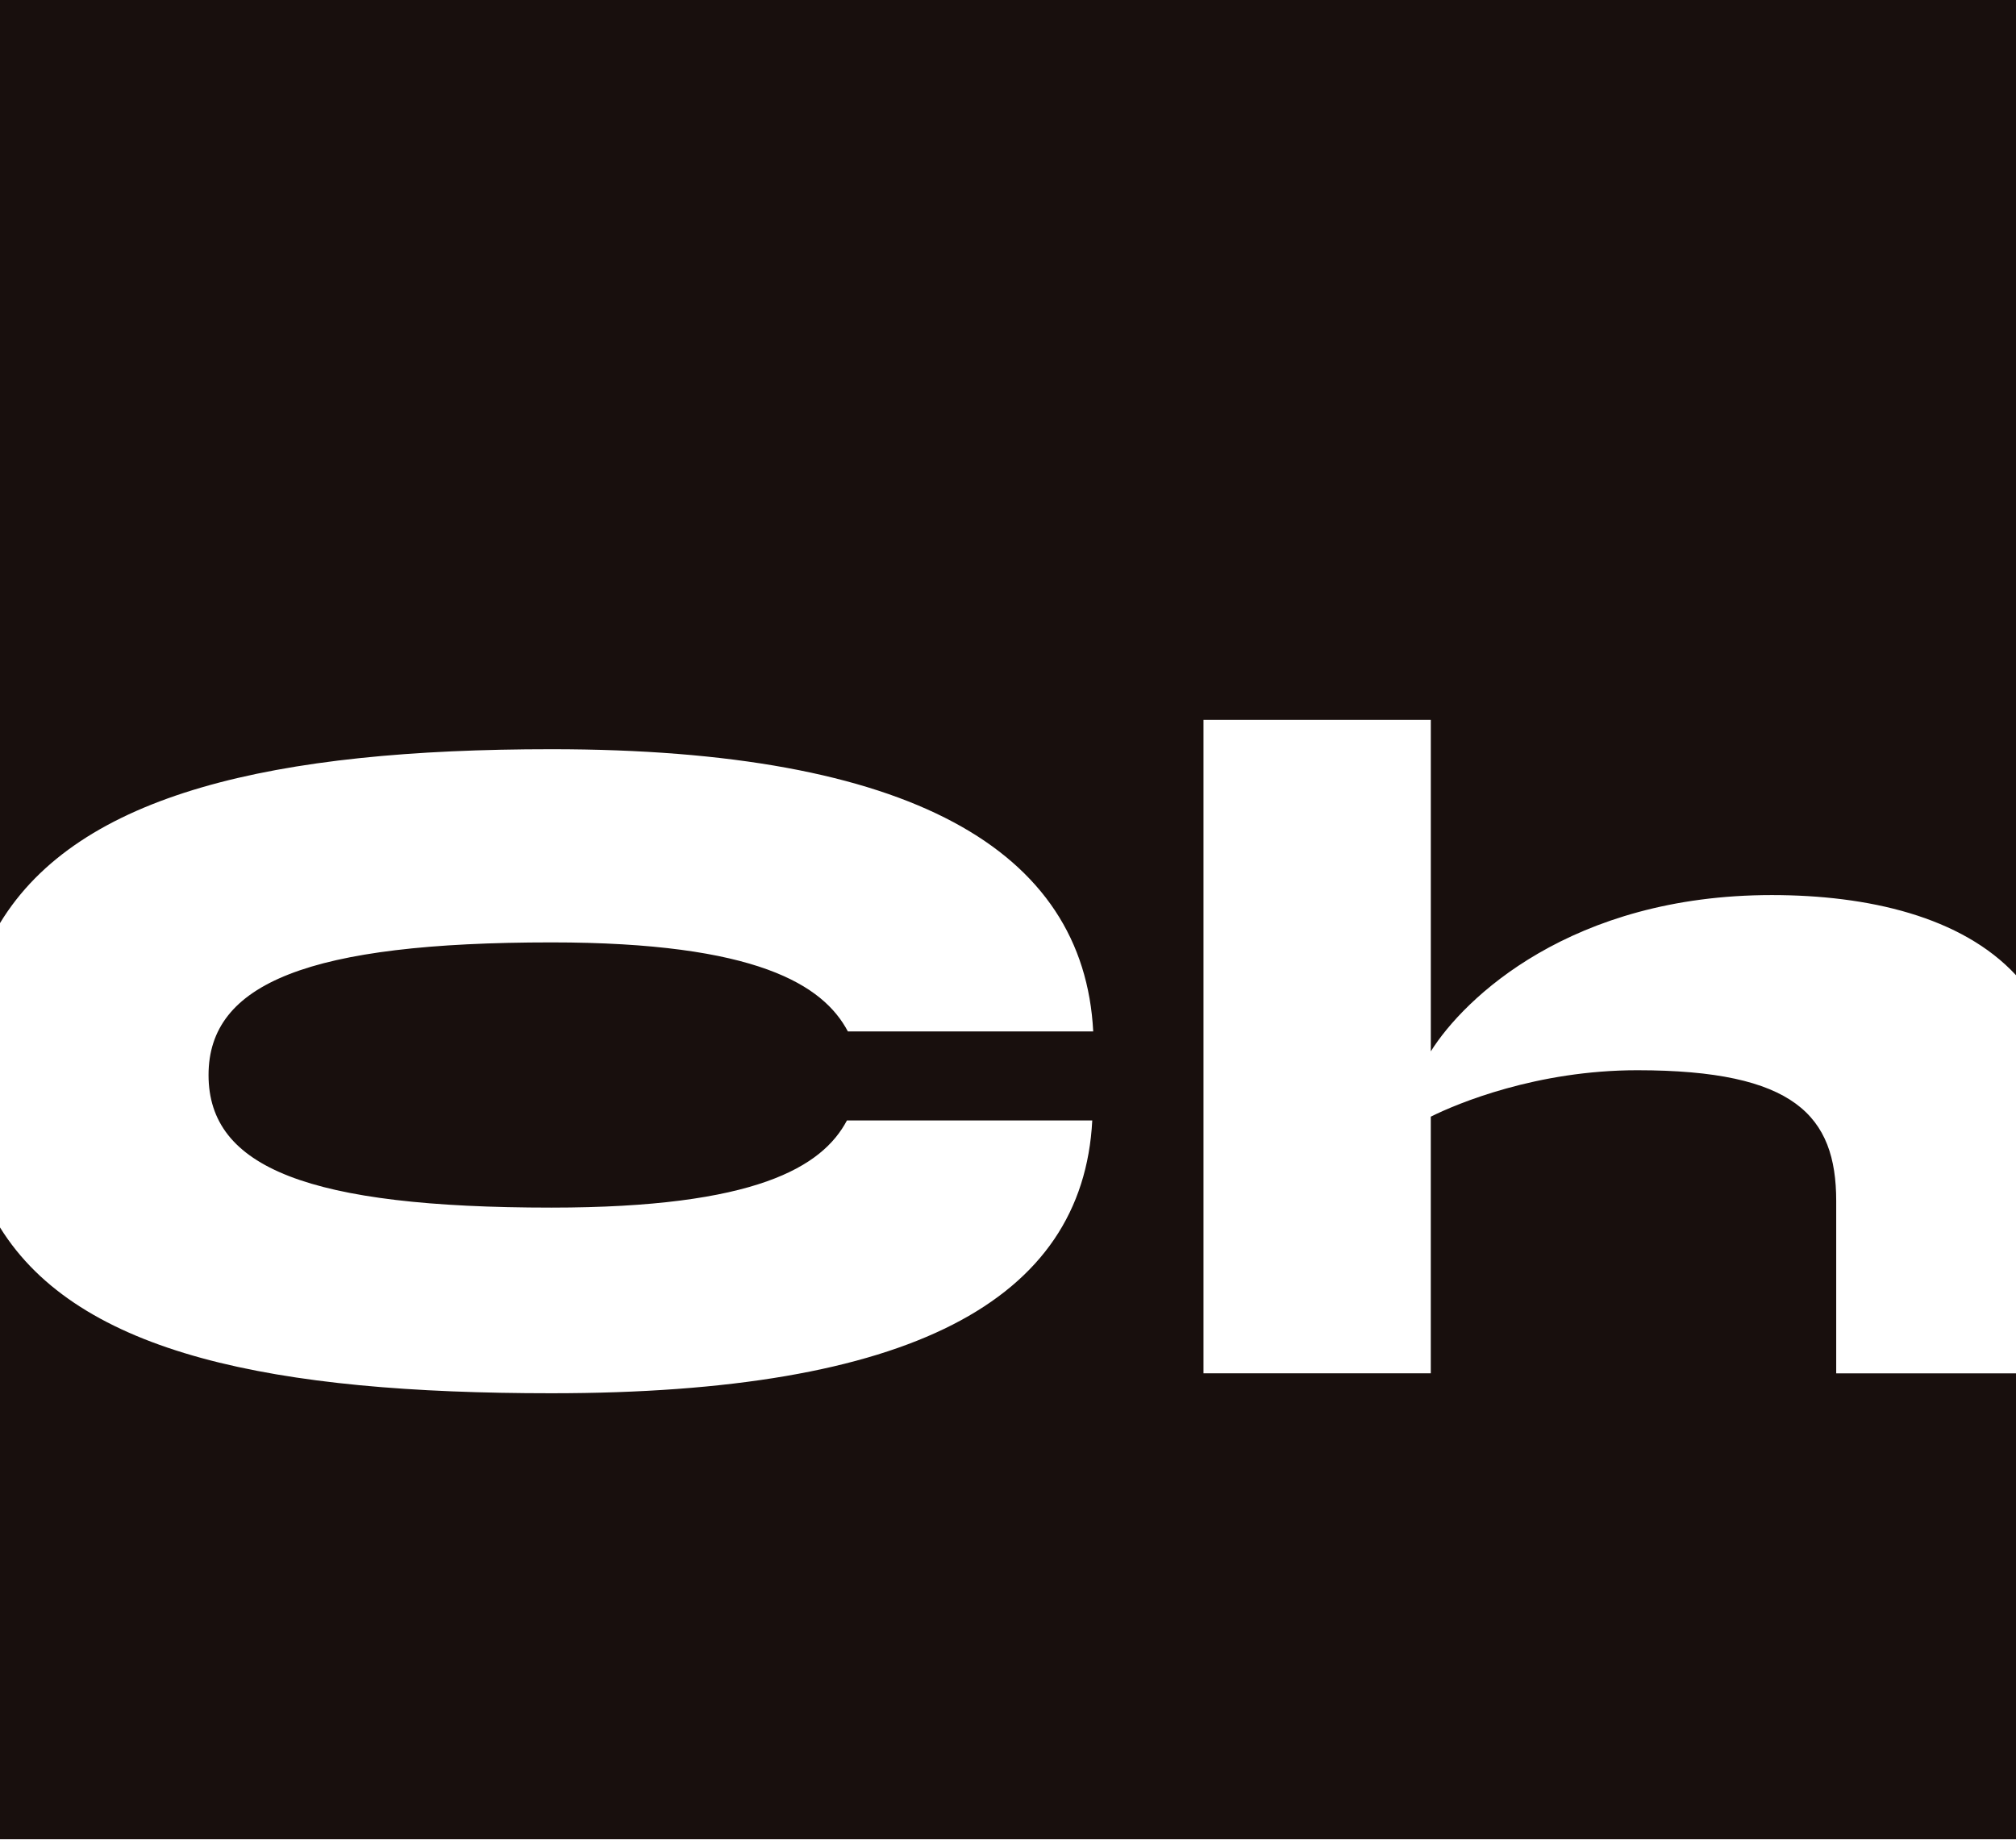
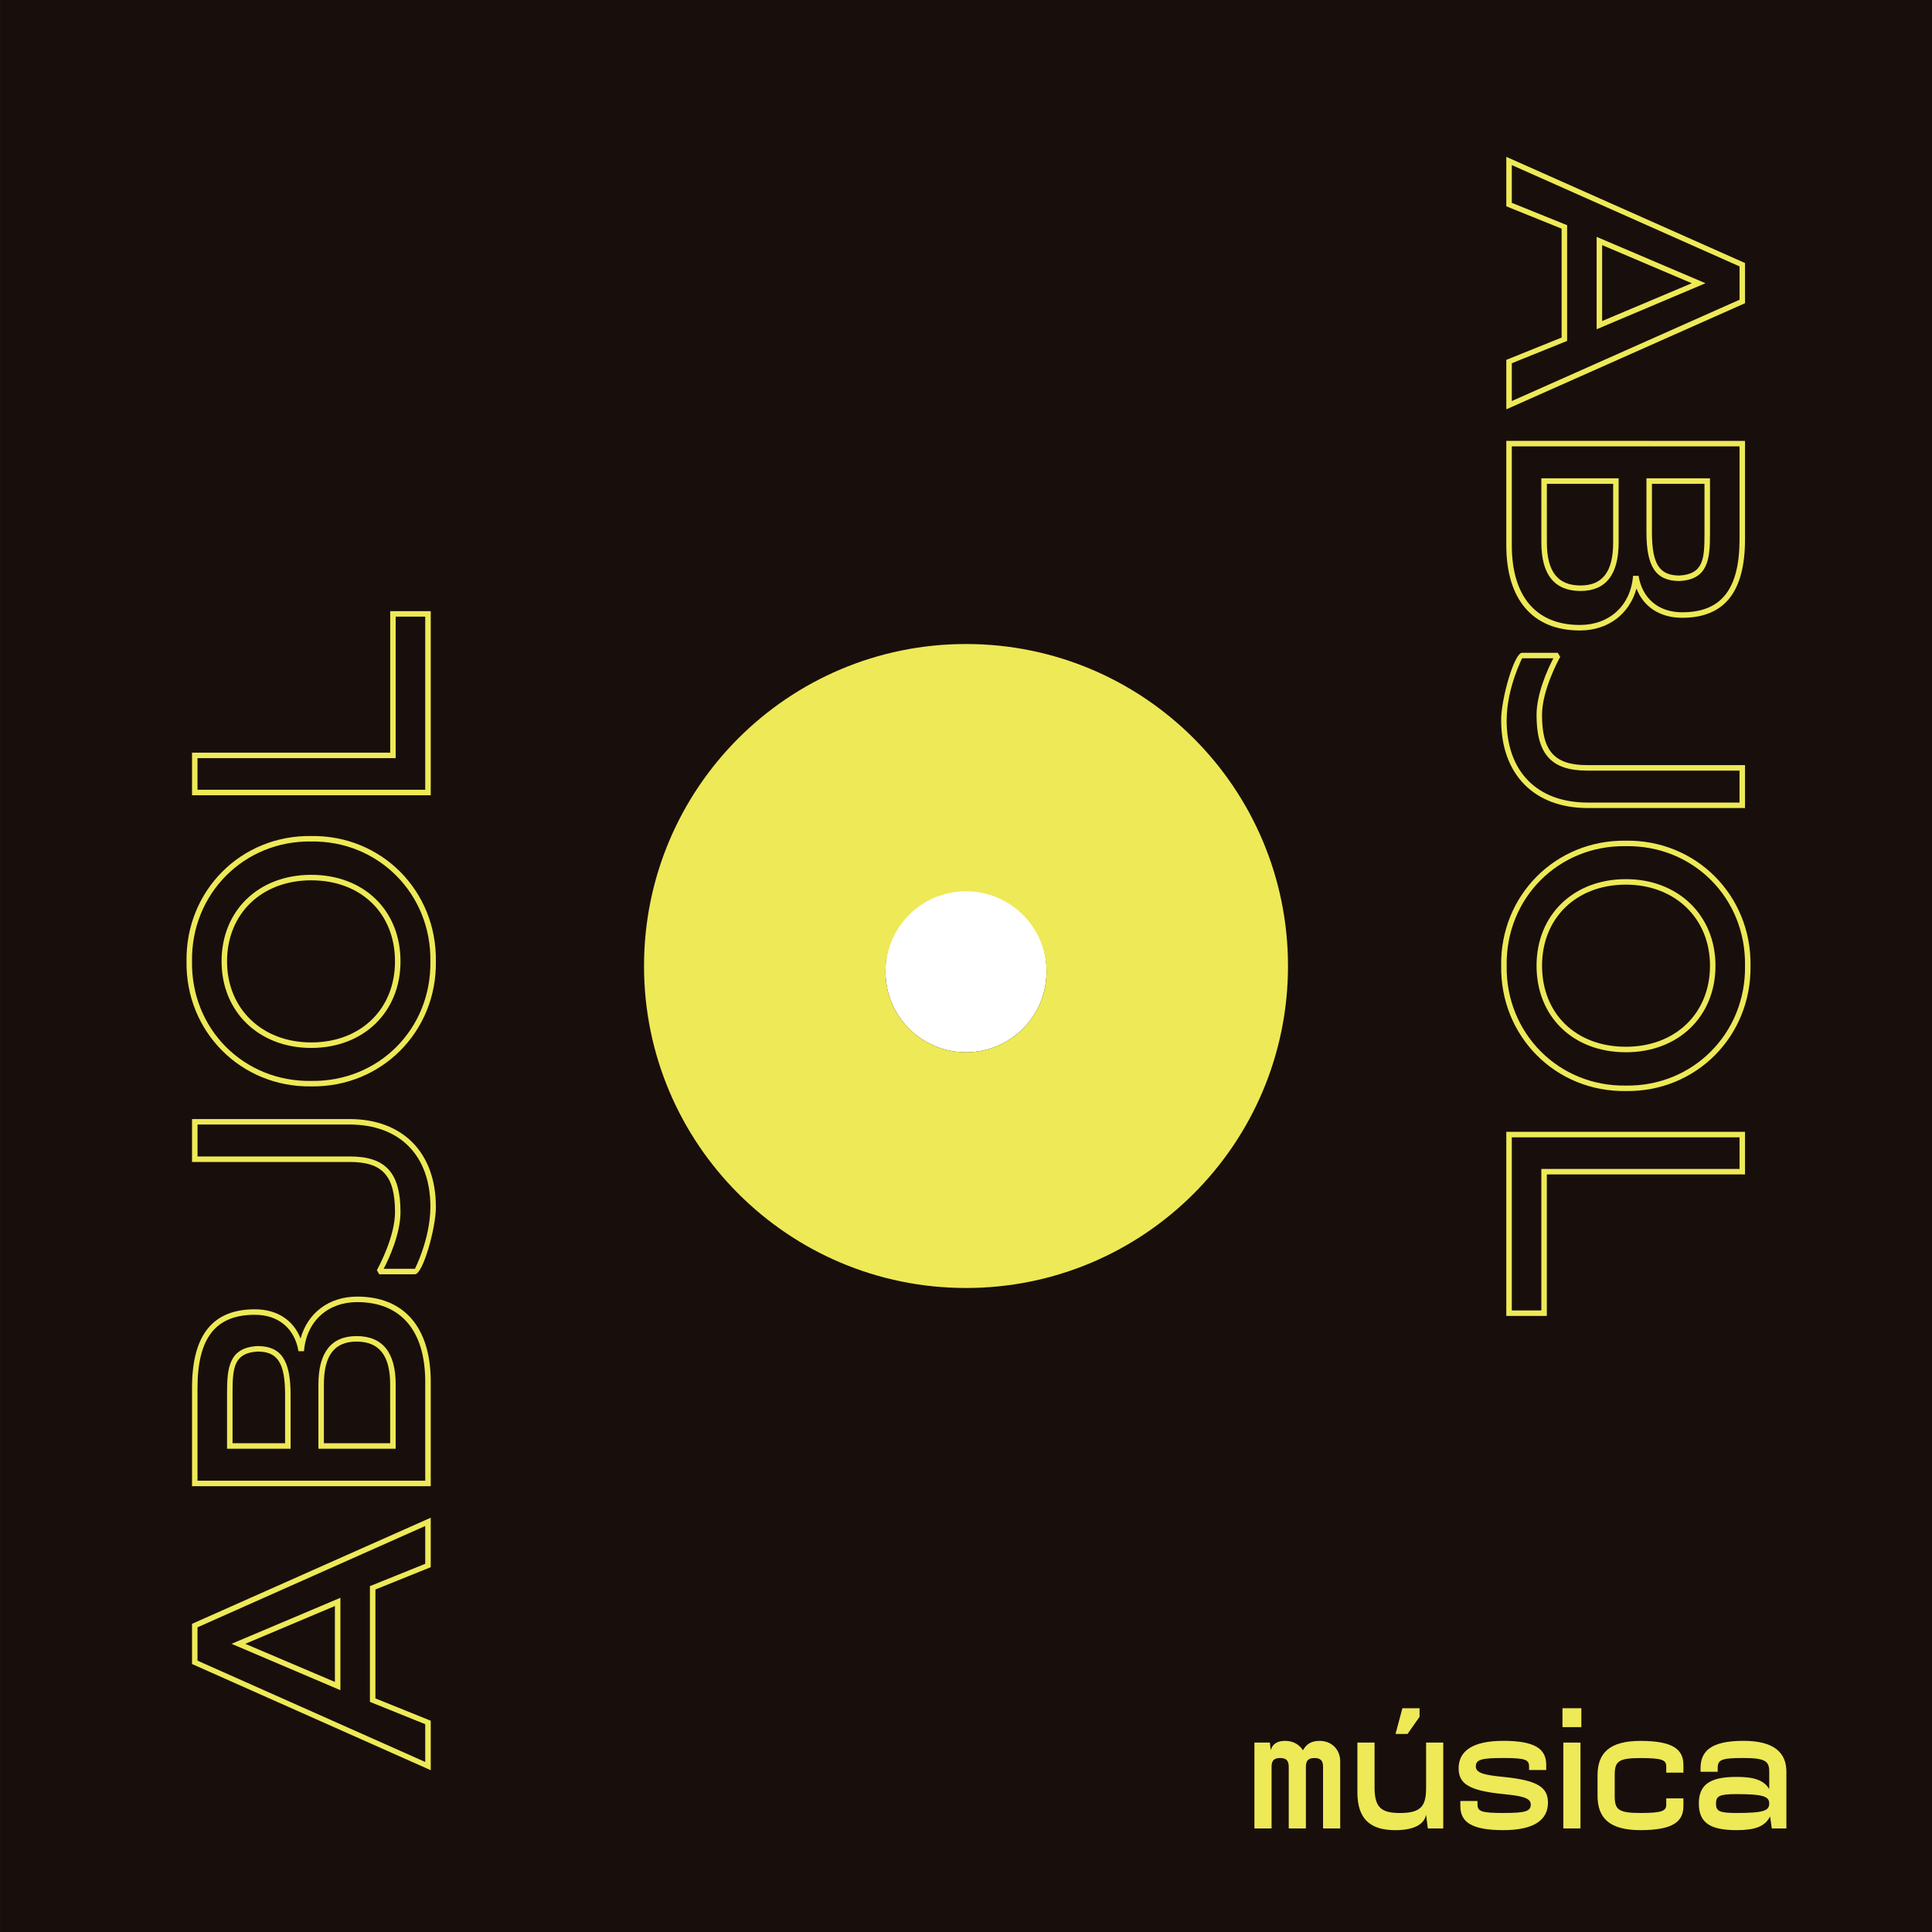
- <svg xmlns="http://www.w3.org/2000/svg" id="svg2786" version="1.1" viewBox="0 0 24.027 21.923" height="21.923mm" width="24.027mm">
-   <defs id="defs2780" />
-   <g transform="translate(77.37477,-76.70578)" id="layer1" style="fill:#180f0d;fill-opacity:1">
-     <path id="rect1400" transform="matrix(0.2645833,0,0,0.2645833,-77.37477,76.70578)" d="m 0,0 v 41.586 c 3.552,-5.85 12.372,-7.834 24.84,-7.834 16.171,0 23.978,4.523 24.404,12.715 H 38.193 c -1.109,-2.091 -4.095,-4.012 -13.354,-4.012 -10.923,0 -15.445,1.836 -15.445,5.975 0,4.181 4.523,5.973 15.445,5.973 9.216,0 12.201,-1.835 13.311,-3.926 H 49.201 C 48.775,58.626 40.968,62.766 24.84,62.766 12.372,62.766 3.552,61.025 0,55.295 v 27.562 H 90.812 V 61.869 h -8.1 v -7.766 c 0,-3.84 -1.878,-5.889 -8.961,-5.889 -4.523,0 -8.106,1.494 -9.301,2.092 v 11.562 H 54.211 V 32.43 h 10.24 v 14.934 c 1.493,-2.389 6.314,-7.041 15.359,-7.041 4.318,0 8.552,0.963 11.002,3.611 V 0 Z" style="opacity:1;fill:#180f0d;fill-opacity:1;stroke:none;stroke-width:0.737;stroke-miterlimit:4;stroke-dasharray:none;stroke-dashoffset:0;stroke-opacity:1" />
+ <svg xmlns="http://www.w3.org/2000/svg" width="63.5mm" height="63.5mm" viewBox="0 0 63.5 63.5" version="1.1" id="svg852">
+   <defs id="defs846" />
+   <g id="layer1" transform="translate(105.0774,-92.1369)">
+     <path style="opacity:1;fill:#180f0d;fill-opacity:1;stroke:none;stroke-width:1.465;stroke-miterlimit:4;stroke-dasharray:none;stroke-dashoffset:0;stroke-opacity:1" d="M -105.077,92.137 V 155.637 h 63.5 V 92.137 Z m 31.75,29.238 a 2.646,2.646 0 0 1 2.646,2.646 2.646,2.646 0 0 1 -0.001,0.023 2.646,2.646 0 0 1 0.001,0.033 2.646,2.646 0 0 1 -2.646,2.646 2.646,2.646 0 0 1 -2.646,-2.646 2.646,2.646 0 0 1 0.001,-0.023 2.646,2.646 0 0 1 -0.001,-0.033 2.646,2.646 0 0 1 2.646,-2.646 z" id="rect817" />
+     <path style="opacity:1;fill:#eee957;fill-opacity:1;stroke:none;stroke-width:1.465;stroke-miterlimit:4;stroke-dasharray:none;stroke-dashoffset:0;stroke-opacity:1" d="m -73.327,113.304 a 10.583,10.583 0 0 0 -10.583,10.583 10.583,10.583 0 0 0 10.583,10.583 10.583,10.583 0 0 0 10.583,-10.583 10.583,10.583 0 0 0 -10.583,-10.583 z m 0,8.127 a 2.646,2.646 0 0 1 2.646,2.646 2.646,2.646 0 0 1 -2.646,2.646 2.646,2.646 0 0 1 -2.646,-2.646 2.646,2.646 0 0 1 2.646,-2.646 z" id="path819" />
+     <g aria-label="ABJOL" transform="rotate(90)" style="font-style:normal;font-variant:normal;font-weight:normal;font-stretch:normal;font-size:11.289px;line-height:100%;font-family:'Lack Line';-inkscape-font-specification:'Lack Line';letter-spacing:0px;word-spacing:0px;fill:#eee957;fill-opacity:1;stroke:none;stroke-width:0.265px;stroke-linecap:butt;stroke-linejoin:miter;stroke-opacity:1" id="text825">
+       <path d="m 97.292,55.569 h 1.626 l 0.734,-1.818 h 3.579 l 0.734,1.818 h 1.626 l -3.488,-7.846 h -1.321 z m 0.271,-0.181 3.33,-7.485 h 1.095 l 3.33,7.485 h -1.242 l -0.734,-1.818 h -3.804 l -0.734,1.818 z m 2.359,-2.788 h 3.037 l -1.513,-3.579 z m 0.271,-0.181 1.253,-2.946 1.242,2.946 z" style="font-style:normal;font-variant:normal;font-weight:normal;font-stretch:normal;font-size:11.289px;font-family:'Lack Line';-inkscape-font-specification:'Lack Line';fill:#eee957;fill-opacity:1;stroke-width:0.265px" id="path852" />
+       <path d="m 106.627,55.569 h 3.432 c 1.784,0 2.8,-0.869 2.8,-2.416 0,-0.926 -0.531,-1.626 -1.377,-1.863 0.61,-0.237 0.96,-0.779 0.96,-1.501 0,-1.389 -0.847,-2.066 -2.585,-2.066 h -3.229 z m 0.181,-0.181 v -7.485 h 3.048 c 1.648,0 2.405,0.598 2.405,1.885 0,0.779 -0.452,1.31 -1.197,1.434 v 0.181 c 0.982,0.079 1.614,0.779 1.614,1.75 0,1.434 -0.937,2.235 -2.619,2.235 z m 1.05,-4.425 h 1.772 c 1.129,0 1.603,-0.305 1.603,-1.084 -0.045,-0.937 -0.711,-1.005 -1.535,-1.005 h -1.84 z m 0.181,-0.181 v -1.727 h 1.659 c 0.824,0 1.31,0.045 1.355,0.824 0,0.655 -0.373,0.903 -1.422,0.903 z m -0.181,3.635 h 2.111 c 1.05,0 1.592,-0.429 1.592,-1.287 0,-0.835 -0.542,-1.253 -1.592,-1.253 h -2.111 z m 0.181,-0.181 v -2.179 h 1.93 c 0.96,0 1.411,0.35 1.411,1.072 0,0.745 -0.452,1.106 -1.411,1.106 z" style="font-style:normal;font-variant:normal;font-weight:normal;font-stretch:normal;font-size:11.289px;font-family:'Lack Line';-inkscape-font-specification:'Lack Line';fill:#eee957;fill-opacity:1;stroke-width:0.265px" id="path854" />
+       <path d="m 115.805,55.738 c 1.784,0 2.89,-1.084 2.89,-2.845 v -5.17 h -1.411 v 5.193 c 0,1.061 -0.452,1.479 -1.648,1.479 -0.79,0 -1.772,-0.519 -1.908,-0.598 l -0.135,0.079 v 1.174 c 0,0.26 1.513,0.689 2.213,0.689 z m 0,-0.181 c -1.039,0 -2.032,-0.508 -2.032,-0.508 v -1.027 c 0.339,0.181 1.163,0.553 1.863,0.553 1.287,0 1.829,-0.485 1.829,-1.659 v -5.012 h 1.05 v 4.99 c 0,1.659 -1.016,2.664 -2.709,2.664 z" style="font-style:normal;font-variant:normal;font-weight:normal;font-stretch:normal;font-size:11.289px;font-family:'Lack Line';-inkscape-font-specification:'Lack Line';fill:#eee957;fill-opacity:1;stroke-width:0.265px" id="path856" />
+       <path d="m 123.877,55.738 c 2.326,0.034 4.154,-1.795 4.12,-4.098 0.034,-2.303 -1.795,-4.132 -4.12,-4.098 -2.314,-0.034 -4.143,1.795 -4.109,4.098 -0.034,2.303 1.795,4.132 4.109,4.098 z m 0,-0.181 c -2.224,0.034 -3.962,-1.705 -3.929,-3.917 -0.034,-2.213 1.705,-3.951 3.929,-3.917 2.224,-0.034 3.974,1.716 3.94,3.917 0.034,2.201 -1.716,3.951 -3.94,3.917 z m 0,-0.982 c 1.682,0 2.845,-1.208 2.845,-2.935 0,-1.727 -1.174,-2.946 -2.845,-2.946 -1.659,0 -2.845,1.23 -2.845,2.946 0,1.716 1.174,2.935 2.845,2.935 z m 0,-0.181 c -1.569,0 -2.664,-1.129 -2.664,-2.754 0,-1.614 1.106,-2.766 2.664,-2.766 1.569,0 2.664,1.14 2.664,2.766 0,1.637 -1.084,2.754 -2.664,2.754 z" style="font-style:normal;font-variant:normal;font-weight:normal;font-stretch:normal;font-size:11.289px;font-family:'Lack Line';-inkscape-font-specification:'Lack Line';fill:#eee957;fill-opacity:1;stroke-width:0.265px" id="path858" />
+       <path d="m 129.337,55.569 h 6.051 v -1.332 h -4.651 v -6.514 h -1.4 z m 0.181,-0.181 v -7.485 h 1.039 v 6.514 h 4.651 v 0.971 z" style="font-style:normal;font-variant:normal;font-weight:normal;font-stretch:normal;font-size:11.289px;font-family:'Lack Line';-inkscape-font-specification:'Lack Line';fill:#eee957;fill-opacity:1;stroke-width:0.265px" id="path860" />
+     </g>
+     <g aria-label="ABJOL" transform="rotate(-90)" style="font-style:normal;font-variant:normal;font-weight:normal;font-stretch:normal;font-size:11.289px;line-height:100%;font-family:'Lack Line';-inkscape-font-specification:'Lack Line';letter-spacing:0px;word-spacing:0px;fill:#eee957;fill-opacity:1;stroke:none;stroke-width:0.265px;stroke-linecap:butt;stroke-linejoin:miter;stroke-opacity:1" id="text829">
+       <path d="m -150.319,-90.92 h 1.626 l 0.734,-1.818 h 3.579 l 0.734,1.818 h 1.626 l -3.488,-7.846 h -1.321 z m 0.271,-0.181 3.33,-7.485 h 1.095 l 3.33,7.485 h -1.242 l -0.734,-1.818 h -3.804 l -0.734,1.818 z m 2.359,-2.788 h 3.037 l -1.513,-3.579 z m 0.271,-0.181 1.253,-2.946 1.242,2.946 z" style="font-style:normal;font-variant:normal;font-weight:normal;font-stretch:normal;font-size:11.289px;font-family:'Lack Line';-inkscape-font-specification:'Lack Line';fill:#eee957;fill-opacity:1;stroke-width:0.265px" id="path841" />
+       <path d="m -140.985,-90.92 h 3.432 c 1.784,0 2.8,-0.869 2.8,-2.416 0,-0.926 -0.531,-1.626 -1.377,-1.863 0.61,-0.237 0.96,-0.779 0.96,-1.501 0,-1.389 -0.847,-2.066 -2.585,-2.066 h -3.229 z m 0.181,-0.181 v -7.485 h 3.048 c 1.648,0 2.405,0.598 2.405,1.885 0,0.779 -0.452,1.31 -1.197,1.434 v 0.181 c 0.982,0.079 1.614,0.779 1.614,1.75 0,1.434 -0.937,2.235 -2.619,2.235 z m 1.05,-4.425 h 1.772 c 1.129,0 1.603,-0.305 1.603,-1.084 -0.045,-0.937 -0.711,-1.005 -1.535,-1.005 h -1.84 z m 0.181,-0.181 v -1.727 h 1.659 c 0.824,0 1.31,0.045 1.355,0.824 0,0.655 -0.373,0.903 -1.422,0.903 z m -0.181,3.635 h 2.111 c 1.05,0 1.592,-0.429 1.592,-1.287 0,-0.835 -0.542,-1.253 -1.592,-1.253 h -2.111 z m 0.181,-0.181 v -2.179 h 1.93 c 0.96,0 1.411,0.35 1.411,1.072 0,0.745 -0.452,1.106 -1.411,1.106 z" style="font-style:normal;font-variant:normal;font-weight:normal;font-stretch:normal;font-size:11.289px;font-family:'Lack Line';-inkscape-font-specification:'Lack Line';fill:#eee957;fill-opacity:1;stroke-width:0.265px" id="path843" />
+       <path d="m -131.807,-90.751 c 1.784,0 2.89,-1.084 2.89,-2.845 v -5.17 h -1.411 v 5.193 c 0,1.061 -0.452,1.479 -1.648,1.479 -0.79,0 -1.772,-0.519 -1.908,-0.598 l -0.135,0.079 v 1.174 c 0,0.26 1.513,0.689 2.213,0.689 z m 0,-0.181 c -1.039,0 -2.032,-0.508 -2.032,-0.508 v -1.027 c 0.339,0.181 1.163,0.553 1.863,0.553 1.287,0 1.829,-0.485 1.829,-1.659 v -5.012 h 1.05 v 4.99 c 0,1.659 -1.016,2.664 -2.709,2.664 z" style="font-style:normal;font-variant:normal;font-weight:normal;font-stretch:normal;font-size:11.289px;font-family:'Lack Line';-inkscape-font-specification:'Lack Line';fill:#eee957;fill-opacity:1;stroke-width:0.265px" id="path845" />
+       <path d="m -123.735,-90.751 c 2.326,0.034 4.154,-1.795 4.12,-4.098 0.034,-2.303 -1.795,-4.132 -4.12,-4.098 -2.314,-0.034 -4.143,1.795 -4.109,4.098 -0.034,2.303 1.795,4.132 4.109,4.098 z m 0,-0.181 c -2.224,0.034 -3.962,-1.705 -3.929,-3.917 -0.034,-2.213 1.705,-3.951 3.929,-3.917 2.224,-0.034 3.974,1.716 3.94,3.917 0.034,2.201 -1.716,3.951 -3.94,3.917 z m 0,-0.982 c 1.682,0 2.845,-1.208 2.845,-2.935 0,-1.727 -1.174,-2.946 -2.845,-2.946 -1.659,0 -2.845,1.23 -2.845,2.946 0,1.716 1.174,2.935 2.845,2.935 z m 0,-0.181 c -1.569,0 -2.664,-1.129 -2.664,-2.754 0,-1.614 1.106,-2.766 2.664,-2.766 1.569,0 2.664,1.14 2.664,2.766 0,1.637 -1.084,2.754 -2.664,2.754 z" style="font-style:normal;font-variant:normal;font-weight:normal;font-stretch:normal;font-size:11.289px;font-family:'Lack Line';-inkscape-font-specification:'Lack Line';fill:#eee957;fill-opacity:1;stroke-width:0.265px" id="path847" />
+       <path d="m -118.275,-90.92 h 6.051 v -1.332 h -4.651 v -6.514 h -1.4 z m 0.181,-0.181 v -7.485 h 1.039 v 6.514 h 4.651 v 0.971 z" style="font-style:normal;font-variant:normal;font-weight:normal;font-stretch:normal;font-size:11.289px;font-family:'Lack Line';-inkscape-font-specification:'Lack Line';fill:#eee957;fill-opacity:1;stroke-width:0.265px" id="path849" />
+     </g>
+     <g aria-label="música" style="font-style:normal;font-variant:normal;font-weight:500;font-stretch:normal;font-size:5.644px;line-height:100%;font-family:Millimetre;-inkscape-font-specification:'Millimetre Medium';letter-spacing:0px;word-spacing:0px;fill:#eee957;fill-opacity:1;stroke:none;stroke-width:0.265px;stroke-linecap:butt;stroke-linejoin:miter;stroke-opacity:1" id="text2490">
+       <path d="m -63.312,149.665 -0.028,-0.254 h -0.508 v 2.822 h 0.564 v -2.032 c 0,-0.226 0.113,-0.282 0.282,-0.282 0.169,0 0.282,0.057 0.282,0.282 v 2.032 h 0.564 v -2.032 c 0,-0.226 0.113,-0.282 0.282,-0.282 0.169,0 0.282,0.057 0.282,0.282 v 2.032 h 0.564 v -2.201 c 0,-0.395 -0.282,-0.677 -0.677,-0.677 -0.271,0 -0.435,0.102 -0.548,0.31 -0.119,-0.192 -0.327,-0.31 -0.581,-0.31 -0.282,0 -0.423,0.113 -0.48,0.31 z" style="font-style:normal;font-variant:normal;font-weight:500;font-stretch:normal;font-size:5.644px;font-family:Millimetre;-inkscape-font-specification:'Millimetre Medium';fill:#eee957;fill-opacity:1;stroke-width:0.265px" id="path828" />
+       <path d="m -59.21,149.128 h 0.395 l 0.395,-0.564 v -0.282 h -0.564 z m 1.005,2.653 0.056,0.452 h 0.508 v -2.822 h -0.564 v 1.468 c 0,0.564 -0.113,0.847 -0.847,0.847 -0.621,0 -0.847,-0.169 -0.847,-0.847 v -1.468 h -0.564 v 1.637 c 0,0.847 0.395,1.242 1.242,1.242 0.677,0 0.96,-0.226 1.016,-0.508 z" style="font-style:normal;font-variant:normal;font-weight:500;font-stretch:normal;font-size:5.644px;font-family:Millimetre;-inkscape-font-specification:'Millimetre Medium';fill:#eee957;fill-opacity:1;stroke-width:0.265px" id="path830" />
+       <path d="m -54.2,151.386 c 0,-0.508 -0.339,-0.734 -1.468,-0.847 -0.564,-0.056 -0.903,-0.113 -0.903,-0.339 0,-0.226 0.169,-0.282 0.903,-0.282 0.734,0 0.847,0.057 0.847,0.282 v 0.113 h 0.564 v -0.169 c 0,-0.508 -0.339,-0.79 -1.411,-0.79 -1.016,0 -1.468,0.339 -1.468,0.903 0,0.508 0.339,0.734 1.468,0.847 0.564,0.056 0.903,0.113 0.903,0.339 0,0.226 -0.169,0.282 -0.903,0.282 -0.734,0 -0.847,-0.056 -0.847,-0.282 v -0.113 h -0.564 v 0.169 c 0,0.508 0.339,0.79 1.411,0.79 1.016,0 1.468,-0.339 1.468,-0.903 z" style="font-style:normal;font-variant:normal;font-weight:500;font-stretch:normal;font-size:5.644px;font-family:Millimetre;-inkscape-font-specification:'Millimetre Medium';fill:#eee957;fill-opacity:1;stroke-width:0.265px" id="path832" />
+       <path d="m -53.723,148.903 h 0.621 v -0.621 h -0.621 z m 0.028,3.33 h 0.564 v -2.822 h -0.564 z" style="font-style:normal;font-variant:normal;font-weight:500;font-stretch:normal;font-size:5.644px;font-family:Millimetre;-inkscape-font-specification:'Millimetre Medium';fill:#eee957;fill-opacity:1;stroke-width:0.265px" id="path834" />
+       <path d="m -52.57,150.483 v 0.677 c 0,0.734 0.395,1.129 1.411,1.129 1.072,0 1.411,-0.282 1.411,-0.79 v -0.254 h -0.564 v 0.198 c 0,0.209 -0.113,0.282 -0.847,0.282 -0.734,0 -0.847,-0.113 -0.847,-0.564 v -0.677 c 0,-0.452 0.113,-0.564 0.847,-0.564 0.734,0 0.847,0.068 0.847,0.282 v 0.198 h 0.564 v -0.254 c 0,-0.508 -0.339,-0.79 -1.411,-0.79 -1.016,0 -1.411,0.395 -1.411,1.129 z" style="font-style:normal;font-variant:normal;font-weight:500;font-stretch:normal;font-size:5.644px;font-family:Millimetre;-inkscape-font-specification:'Millimetre Medium';fill:#eee957;fill-opacity:1;stroke-width:0.265px" id="path836" />
+       <path d="m -48,151.725 c -0.564,0 -0.677,-0.056 -0.677,-0.31 0,-0.248 0.113,-0.31 0.677,-0.31 0.903,0 1.072,0.085 1.072,0.31 0,0.231 -0.169,0.31 -1.072,0.31 z m 1.101,0.113 0.056,0.395 h 0.48 v -1.863 c 0,-0.621 -0.395,-1.016 -1.411,-1.016 -1.072,0 -1.411,0.339 -1.411,0.903 v 0.113 h 0.564 v -0.113 c 0,-0.282 0.113,-0.339 0.847,-0.339 0.734,0 0.847,0.113 0.847,0.452 v 0.57 c -0.175,-0.299 -0.514,-0.401 -1.072,-0.401 -0.847,0 -1.242,0.231 -1.242,0.875 0,0.649 0.395,0.875 1.242,0.875 0.593,0 0.931,-0.113 1.101,-0.452 z" style="font-style:normal;font-variant:normal;font-weight:500;font-stretch:normal;font-size:5.644px;font-family:Millimetre;-inkscape-font-specification:'Millimetre Medium';fill:#eee957;fill-opacity:1;stroke-width:0.265px" id="path838" />
+     </g>
  </g>
</svg>
